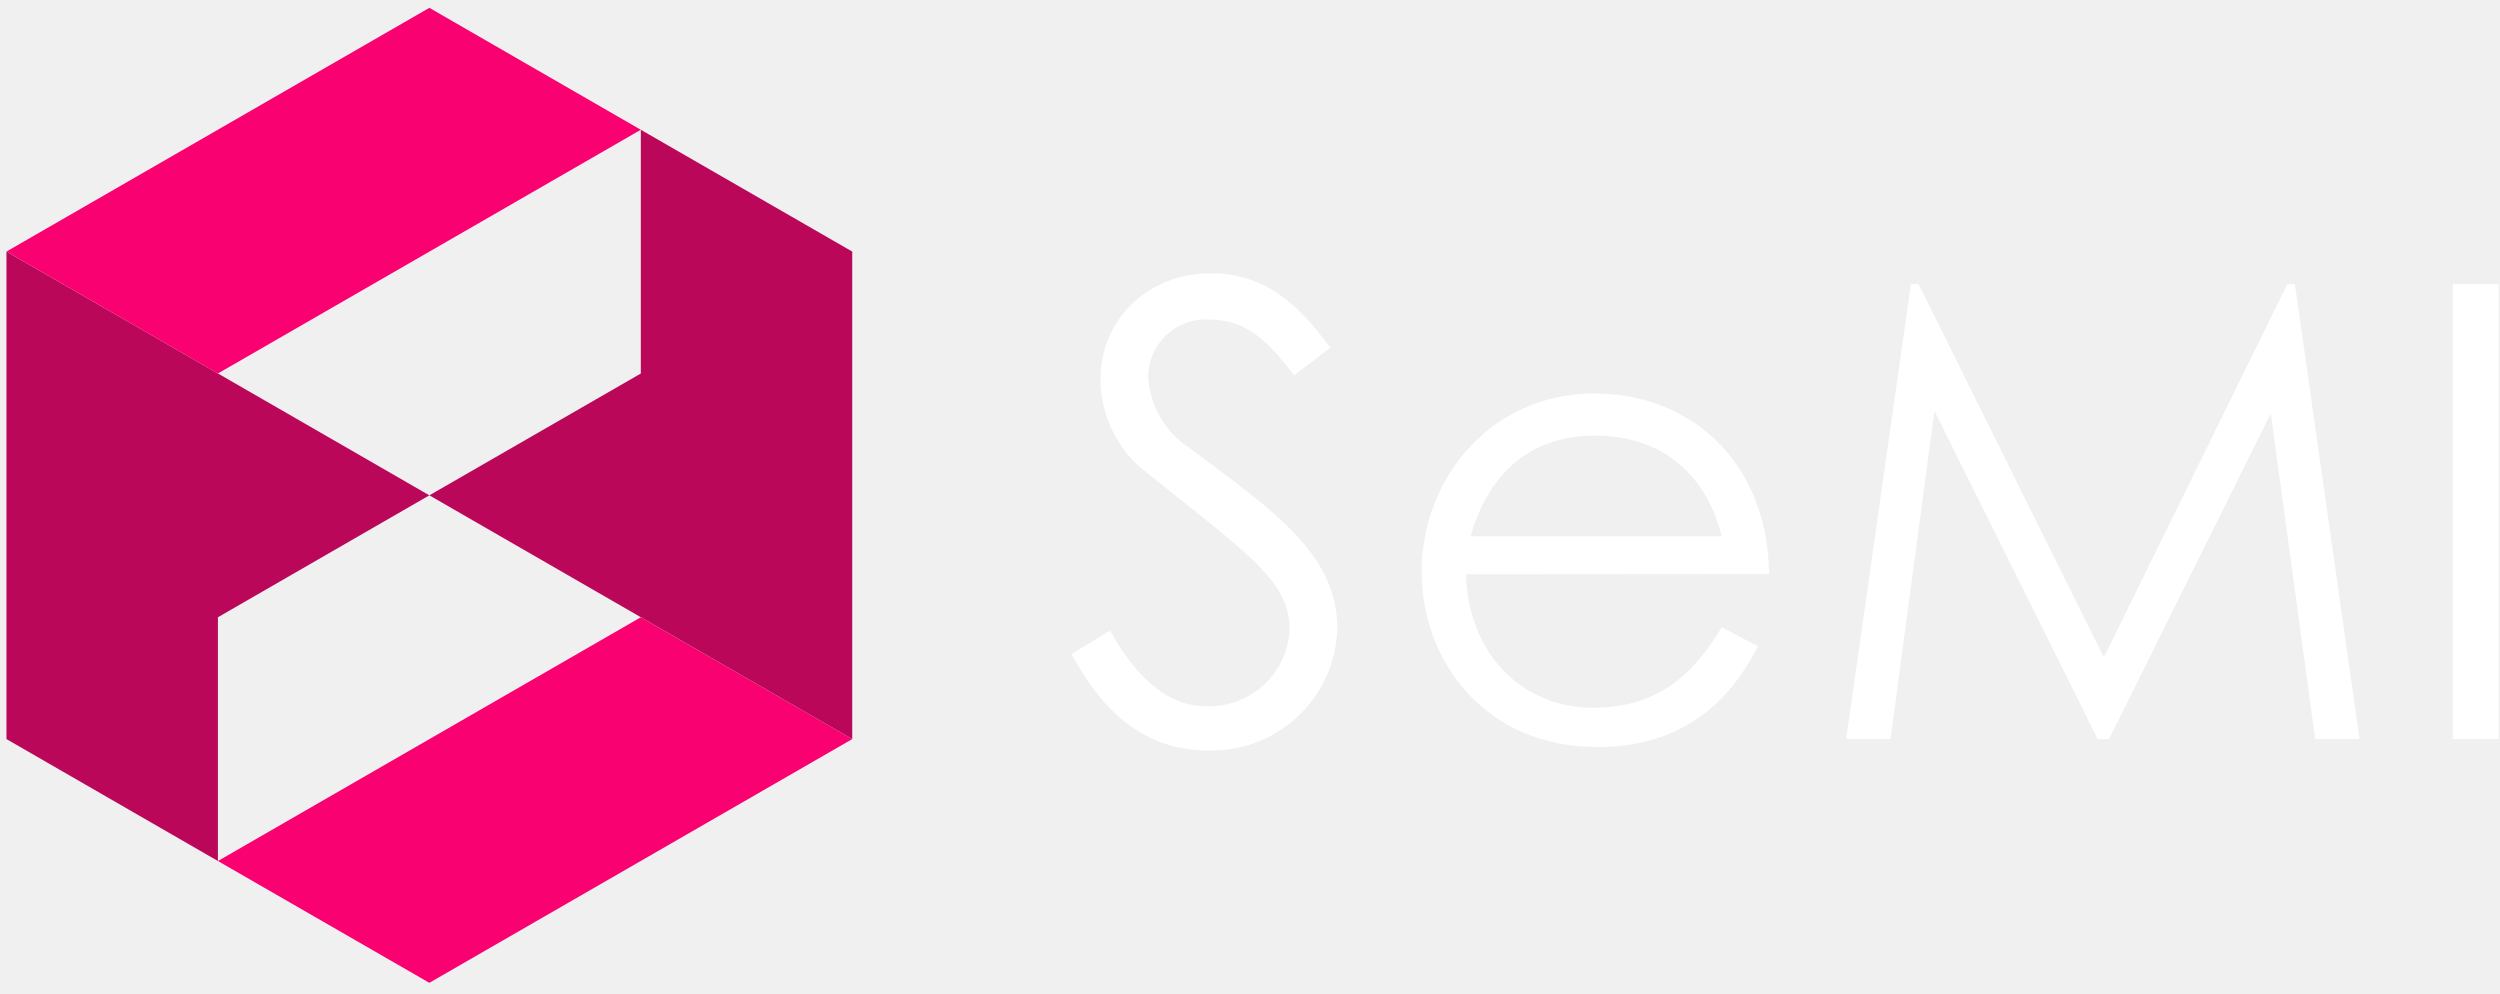
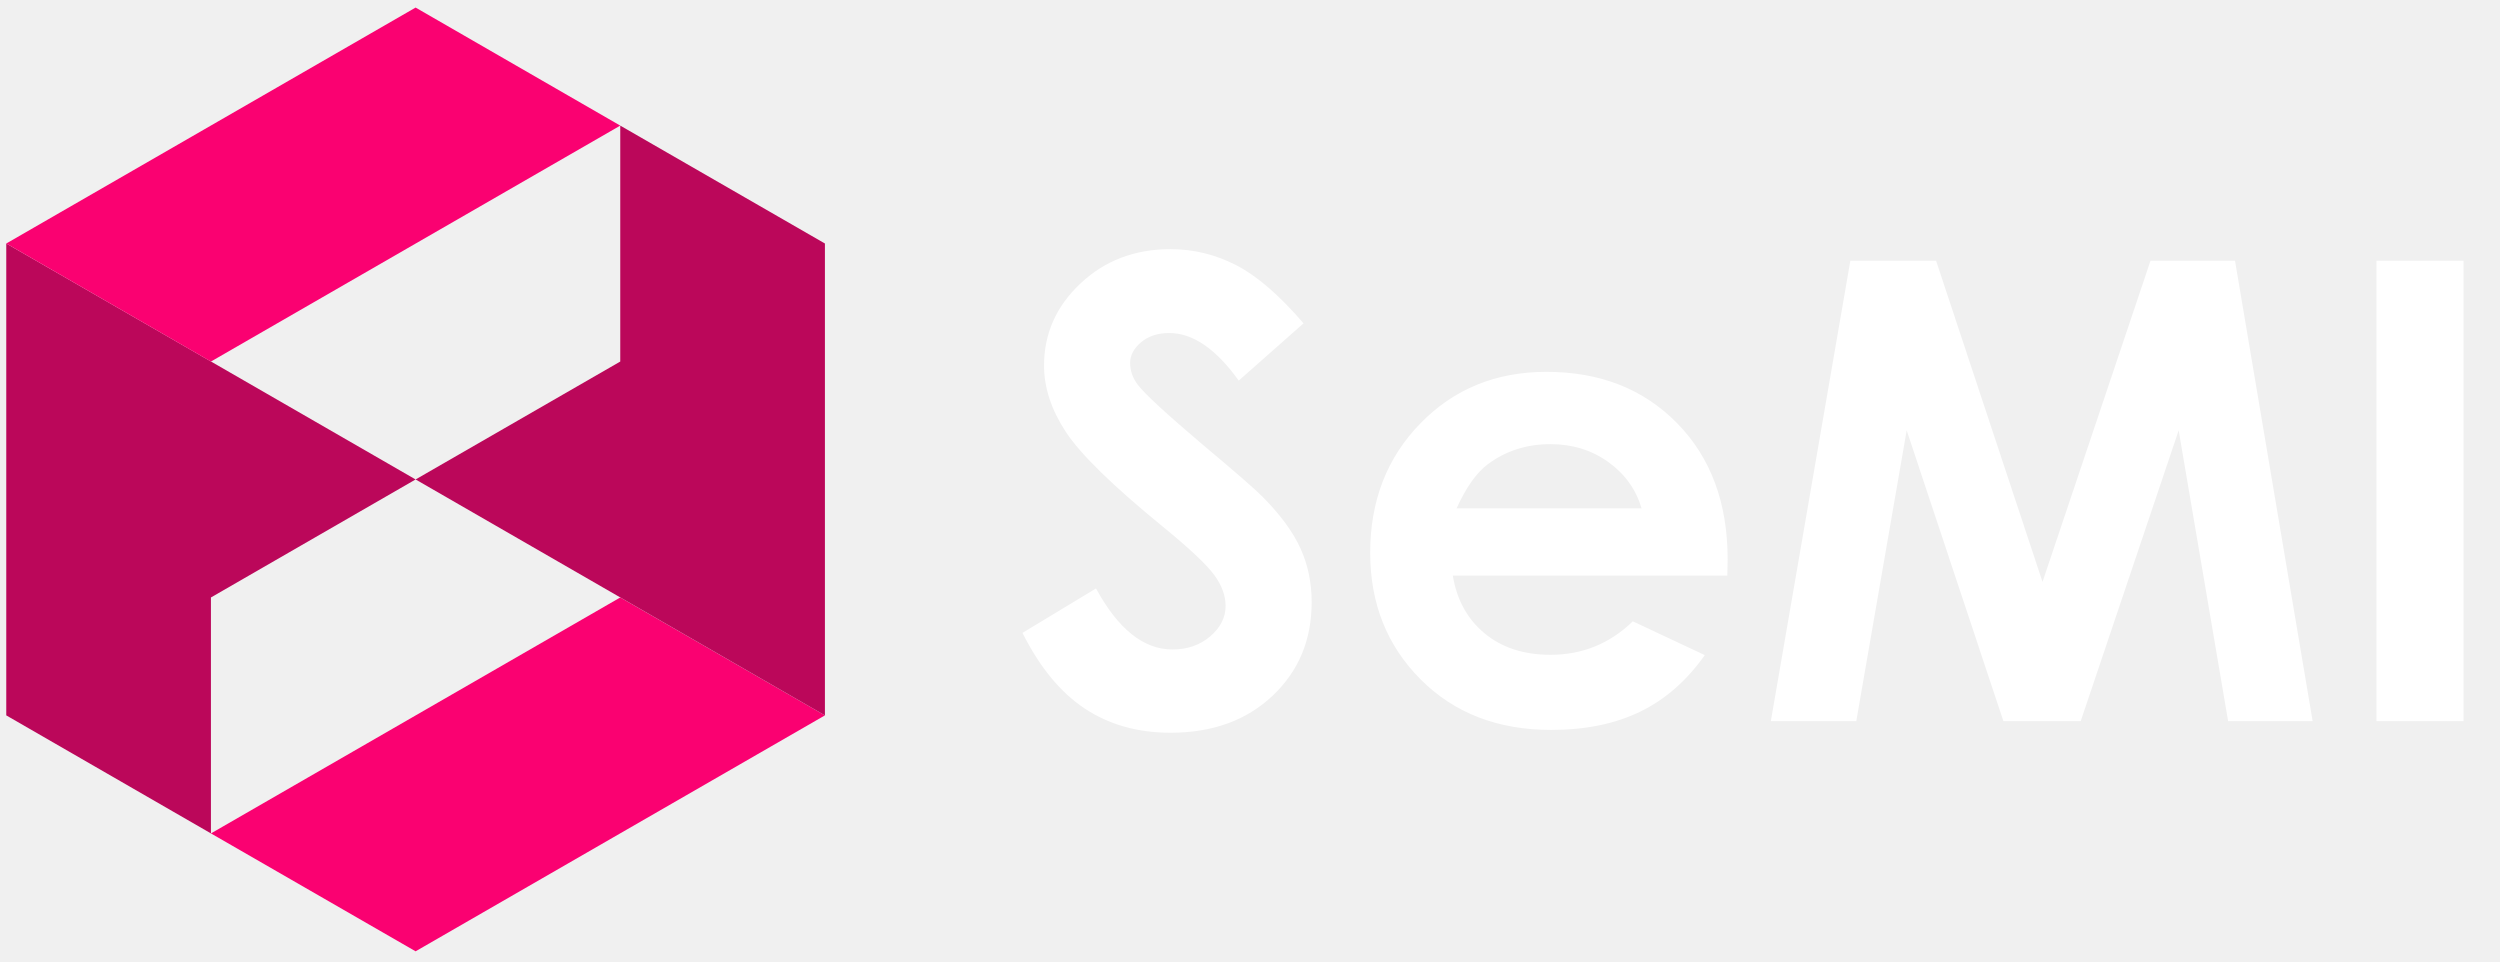
- <svg xmlns="http://www.w3.org/2000/svg" width="151" height="60" viewBox="0 0 151 60">
-   <g fill="none" fill-rule="evenodd">
-     <path fill="#FFF" d="M78.167 22.672c-1.503-1.95-2.802-3.367-5.063-3.367a3.497 3.497 0 0 0-2.64.921 3.485 3.485 0 0 0-1.117 2.559 5.548 5.548 0 0 0 2.457 4.253c5.168 3.825 8.97 6.464 8.97 10.905-.103 4.172-3.566 7.475-7.746 7.387-3.756 0-6.288-2.108-8.316-5.82l2.337-1.417c1.645 3 3.643 4.56 5.747 4.56a4.88 4.88 0 0 0 3.525-1.276 4.864 4.864 0 0 0 1.575-3.397c0-3-2.84-4.747-9.082-9.795a7.187 7.187 0 0 1-2.344-5.25c0-3.75 2.952-6.427 6.671-6.427 3.373 0 5.409 2.024 7.205 4.5l-2.18 1.665z" />
-     <path fill="#FFF" fill-rule="nonzero" d="M88.55 34.688c.097 4.672 3.297 8.062 7.67 8.062 4.251 0 6.28-2.415 7.775-4.86l2.186 1.148c-2.066 4.057-5.259 6.082-9.699 6.082-6.761 0-10.615-5.167-10.615-10.597 0-5.55 4.102-10.756 10.465-10.756 5.785 0 10.465 4.17 10.517 10.905l-18.3.016zm15.445-2.296c-1.067-4.207-4.095-6.082-7.625-6.082-3.644 0-6.363 1.95-7.55 6.082h15.175z" />
-     <path fill="#FFF" d="M111.507 44.64l3.914-27.48h.458l11.194 22.545 11.08-22.545h.459l3.906 27.48h-2.681l-2.682-19.672-9.767 19.672h-.69l-9.857-19.823-2.652 19.823zM148.153 17.16h2.764v27.48h-2.764z" />
-     <path fill="#BB075A" d="M.39 15.195V44.64l12.772 7.365V37.282l12.77-7.364z" />
-     <path fill="#FA0171" d="M38.704 7.838L25.933.473.39 15.194l12.77 7.365zM51.475 44.64l-12.77-7.358-25.543 14.723 12.77 7.357z" />
-     <path fill="#BB075A" d="M51.475 44.64V15.195l-12.77-7.357V22.56l-12.772 7.358z" />
+ <svg xmlns="http://www.w3.org/2000/svg" width="156px" height="60px" viewBox="0 0 156 60" version="1.1">
+   <g id="logos/SeMI/simple/horizontal/white_accent" stroke="none" stroke-width="1" fill="none" fill-rule="evenodd">
+     <g id="SeMI-2_hcw">
+       <polygon id="Path" fill="#BB075A" points="0.391 15.195 0.391 44.64 13.162 52.005 13.162 37.282 25.933 29.918" />
+       <polygon id="Path" fill="#FA0171" points="38.704 7.838 25.933 0.472 0.391 15.195 13.162 22.56" />
+       <polygon id="Path" fill="#FA0171" points="51.475 44.64 38.704 37.282 13.162 52.005 25.933 59.362" />
+       <polygon id="Path" fill="#BB075A" points="51.475 44.64 51.475 15.195 38.704 7.838 38.704 22.56 25.933 29.918" />
+     </g>
+     <path d="M81.34,20.176 L77.297,23.75 C75.878,21.771 74.432,20.781 72.961,20.781 C72.245,20.781 71.659,20.973 71.203,21.357 C70.747,21.742 70.52,22.174 70.52,22.656 C70.52,23.138 70.682,23.594 71.008,24.023 C71.451,24.596 72.785,25.827 75.012,27.715 C77.095,29.46 78.358,30.56 78.801,31.016 C79.908,32.135 80.692,33.206 81.154,34.229 C81.617,35.251 81.848,36.367 81.848,37.578 C81.848,39.935 81.034,41.882 79.406,43.418 C77.779,44.954 75.656,45.723 73.039,45.723 C70.995,45.723 69.214,45.221 67.697,44.219 C66.18,43.216 64.882,41.641 63.801,39.492 L68.391,36.719 C69.771,39.258 71.359,40.527 73.156,40.527 C74.094,40.527 74.882,40.254 75.52,39.707 C76.158,39.16 76.477,38.529 76.477,37.812 C76.477,37.161 76.236,36.51 75.754,35.859 C75.272,35.208 74.211,34.212 72.57,32.871 C69.445,30.319 67.427,28.35 66.516,26.963 C65.604,25.576 65.148,24.193 65.148,22.812 C65.148,20.82 65.907,19.111 67.424,17.686 C68.941,16.26 70.812,15.547 73.039,15.547 C74.471,15.547 75.835,15.879 77.131,16.543 C78.426,17.207 79.829,18.418 81.34,20.176 Z M107.785,35.918 L90.656,35.918 C90.904,37.428 91.564,38.63 92.639,39.521 C93.713,40.413 95.083,40.859 96.75,40.859 C98.742,40.859 100.454,40.163 101.887,38.77 L106.379,40.879 C105.259,42.467 103.918,43.643 102.355,44.404 C100.793,45.166 98.938,45.547 96.789,45.547 C93.456,45.547 90.741,44.495 88.645,42.393 C86.548,40.29 85.5,37.656 85.5,34.492 C85.5,31.25 86.545,28.558 88.635,26.416 C90.725,24.274 93.345,23.203 96.496,23.203 C99.842,23.203 102.564,24.274 104.66,26.416 C106.757,28.558 107.805,31.387 107.805,34.902 L107.785,35.918 Z M102.434,31.719 C102.082,30.534 101.389,29.57 100.354,28.828 C99.318,28.086 98.117,27.715 96.75,27.715 C95.266,27.715 93.964,28.132 92.844,28.965 C92.141,29.486 91.49,30.404 90.891,31.719 L102.434,31.719 Z M115.461,16.27 L120.812,16.27 L127.453,36.309 L134.191,16.27 L139.465,16.27 L144.309,45 L139.035,45 L135.949,26.855 L129.836,45 L125.012,45 L118.977,26.855 L115.832,45 L110.5,45 L115.461,16.27 Z M148.293,16.27 L153.723,16.27 L153.723,45 L148.293,45 L148.293,16.27 Z" id="SeMI" fill="#FFFFFF" fill-rule="nonzero" />
  </g>
</svg>
